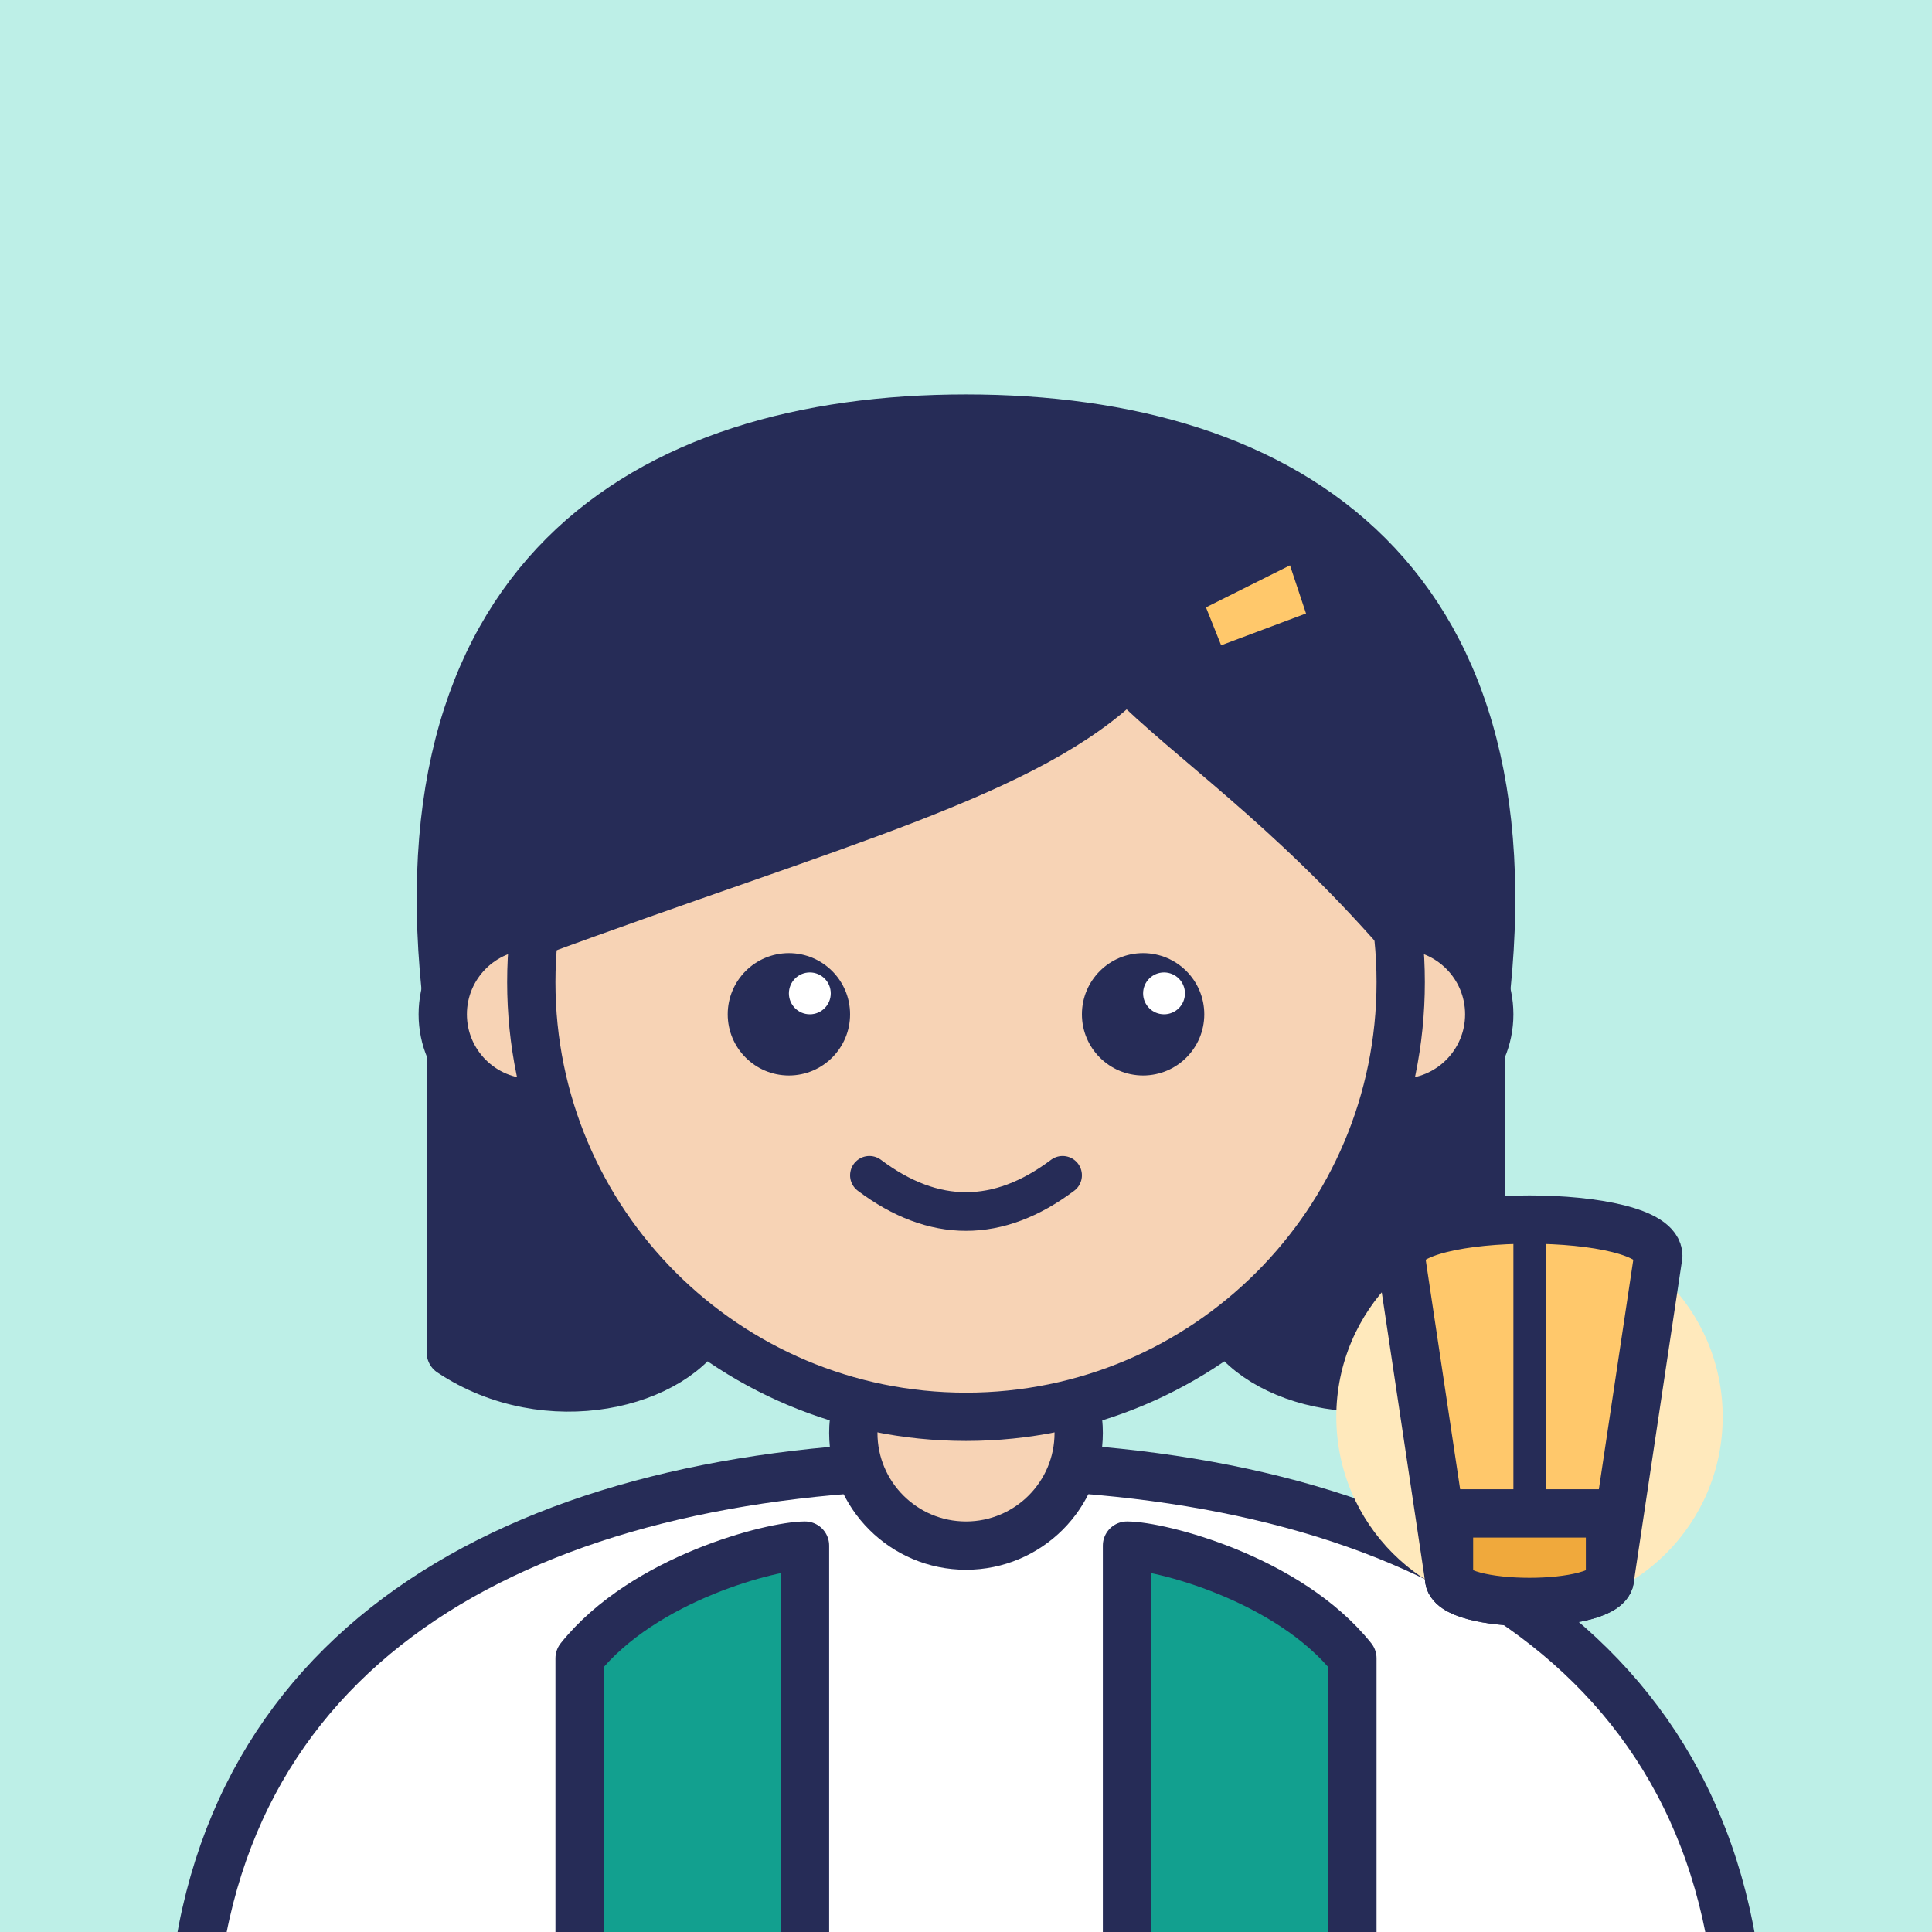
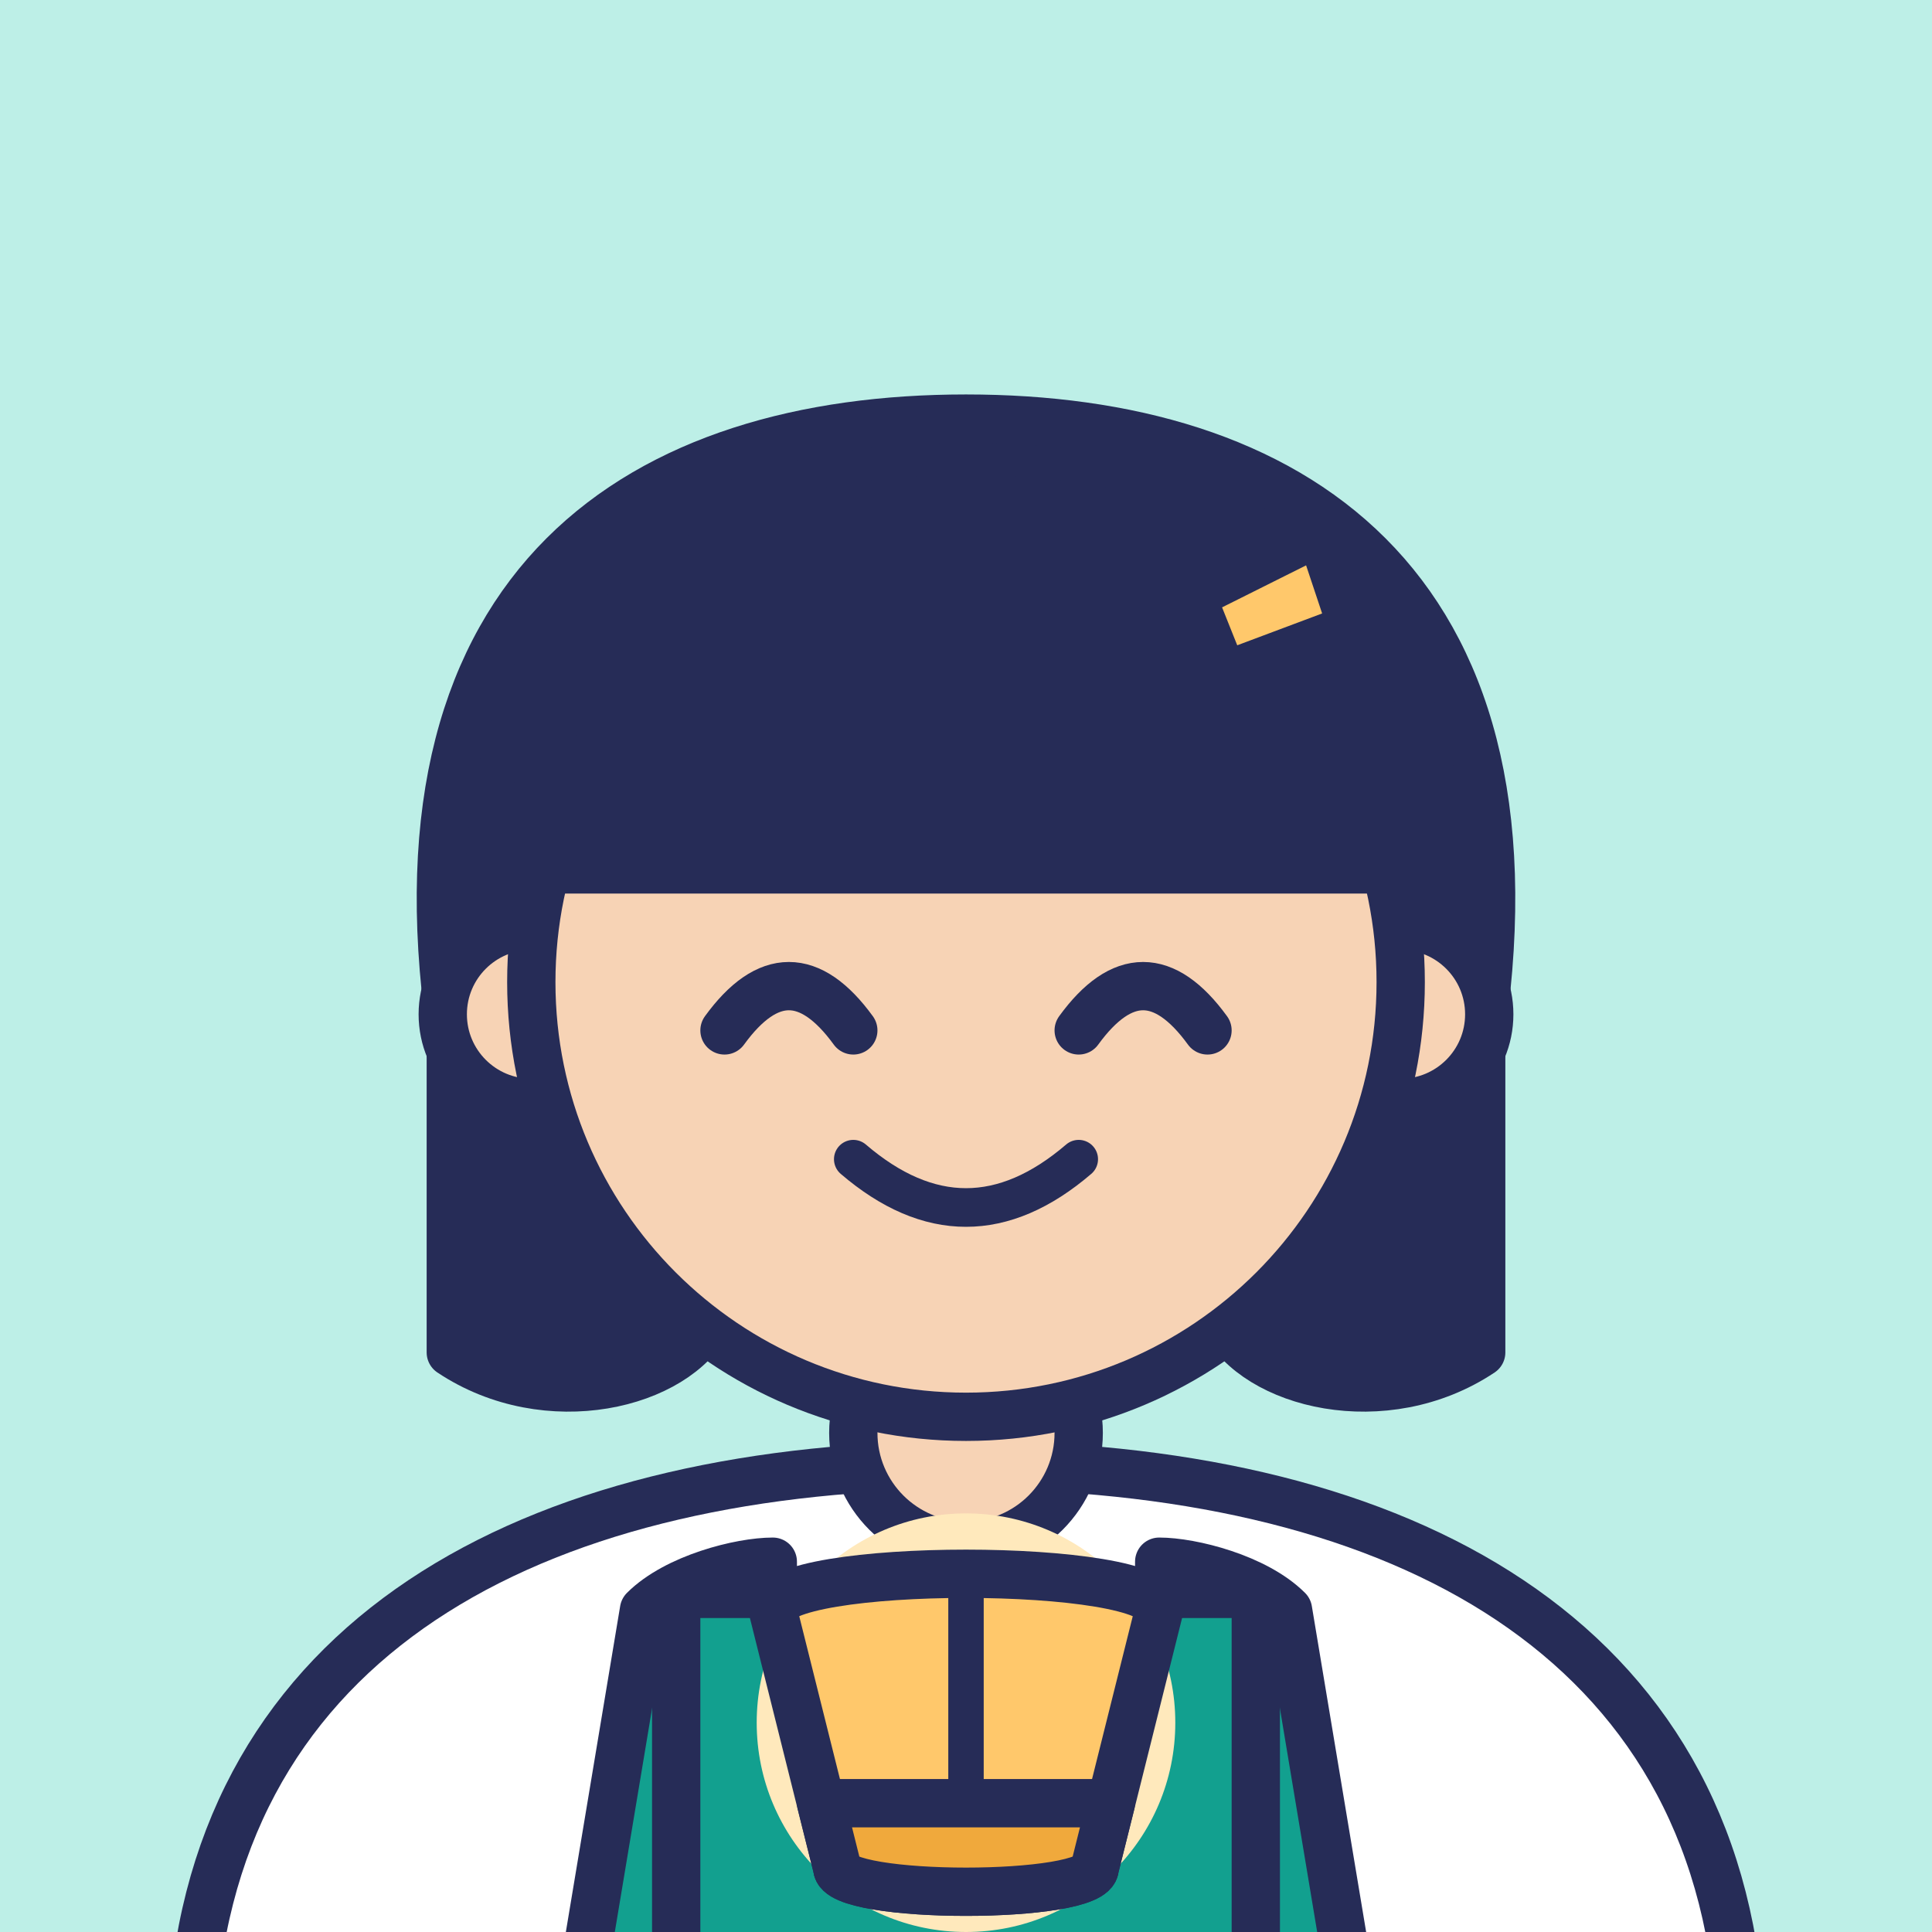
<svg xmlns="http://www.w3.org/2000/svg" width="120" height="120" viewBox="0 0 120 120">
  <rect x="0" y="0" width="120" height="120" fill="#BDEFE7" />
  <path d="M12 124 C14 101 34 91 60 91 C86 91 106 101 108 124 Z" fill="#FFFFFF" stroke="#262C57" stroke-width="3" stroke-linejoin="round" />
-   <path d="M36 103 C40 98 48 96 50 96 L50 124 L70 124 L70 96 C72 96 80 98 84 103 L84 124 L36 124 Z" fill="#12A08F" stroke="#262C57" stroke-width="3" stroke-linejoin="round" />
  <path d="M28 64 C24 36 40 26 60 26 C80 26 96 36 92 64 L92 84 C86 88 78 86 76 82 L44 82 C42 86 34 88 28 84 Z" fill="#262C57" stroke="#262C57" stroke-width="3" stroke-linejoin="round" />
+   <path d="M40 100 C42 98 46 97 48 97 L48 124 L36 124 Z" fill="#12A08F" stroke="#262C57" stroke-width="3" stroke-linejoin="round" />
+   <path d="M80 100 C78 98 74 97 72 97 L72 124 L84 124 Z" fill="#12A08F" stroke="#262C57" stroke-width="3" stroke-linejoin="round" />
+   <path d="M42 99 L78 99 L78 124 L42 124 Z" fill="#12A08F" stroke="#262C57" stroke-width="3" stroke-linejoin="round" />
  <circle cx="60" cy="89" r="7" fill="#F7D3B5" stroke="#262C57" stroke-width="3" stroke-linejoin="round" />
  <circle cx="33" cy="63" r="5.5" fill="#F7D3B5" stroke="#262C57" stroke-width="3" stroke-linejoin="round" />
  <circle cx="87" cy="63" r="5.5" fill="#F7D3B5" stroke="#262C57" stroke-width="3" stroke-linejoin="round" />
  <circle cx="60" cy="61" r="27" fill="#F7D3B5" stroke="#262C57" stroke-width="3" stroke-linejoin="round" />
-   <path d="M33 58 C33 38 44 31 60 31 C76 31 87 38 87 58 C80 50 74 46 70 42 C64 48 52 51 33 58 Z" fill="#262C57" stroke="#262C57" stroke-width="3" stroke-linejoin="round" />
-   <path d="M73 37 L81 33 L83 39 L75 42 Z" fill="#FFC86B" stroke="#262C57" stroke-width="3" stroke-linejoin="round" />
-   <circle cx="49" cy="63" r="3.8" fill="#262C57" />
-   <circle cx="71" cy="63" r="3.8" fill="#262C57" />
-   <circle cx="50.3" cy="61.7" r="1.3" fill="#FFFFFF" />
-   <circle cx="72.3" cy="61.7" r="1.3" fill="#FFFFFF" />
-   <path d="M54 73 Q60 77.5 66 73" fill="none" stroke="#262C57" stroke-width="2.4" stroke-linecap="round" stroke-linejoin="round" />
-   <circle cx="95" cy="88" r="12" fill="#FFE9BC" />
-   <path d="M87 78 C87 75 103 75 103 78 L100 98 C100 100 90 100 90 98 Z" fill="#FFC86B" stroke="#262C57" stroke-width="3" stroke-linejoin="round" />
-   <path d="M95 76 L95 99" fill="none" stroke="#262C57" stroke-width="2" stroke-linecap="round" stroke-linejoin="round" />
-   <path d="M90 94 L100 94 L100 98 C100 100 90 100 90 98 Z" fill="#F0A93C" stroke="#262C57" stroke-width="3" stroke-linejoin="round" />
+   <path d="M33 54 C33 38 44 31 60 31 C76 31 87 38 87 54 Z" fill="#262C57" stroke="#262C57" stroke-width="3" stroke-linejoin="round" />
+   <path d="M74 37 L82 33 L84 39 L76 42 Z" fill="#FFC86B" stroke="#262C57" stroke-width="3" stroke-linejoin="round" />
+   <path d="M45 64 Q49 58.5 53 64" fill="none" stroke="#262C57" stroke-width="3" stroke-linecap="round" stroke-linejoin="round" />
+   <path d="M67 64 Q71 58.5 75 64" fill="none" stroke="#262C57" stroke-width="3" stroke-linecap="round" stroke-linejoin="round" />
+   <path d="M53 72 Q60 78 67 72" fill="none" stroke="#262C57" stroke-width="2.4" stroke-linecap="round" stroke-linejoin="round" />
+   <circle cx="60" cy="107" r="13" fill="#FFE9BC" />
+   <path d="M48 100 C48 97 72 97 72 100 L68 116 C68 118 52 118 52 116 Z" fill="#FFC86B" stroke="#262C57" stroke-width="3" stroke-linejoin="round" />
+   <path d="M60 98 L60 117" fill="none" stroke="#262C57" stroke-width="2.2" stroke-linecap="round" stroke-linejoin="round" />
+   <path d="M51 112 L69 112 L68 116 C68 118 52 118 52 116 Z" fill="#F0A93C" stroke="#262C57" stroke-width="3" stroke-linejoin="round" />
</svg>
